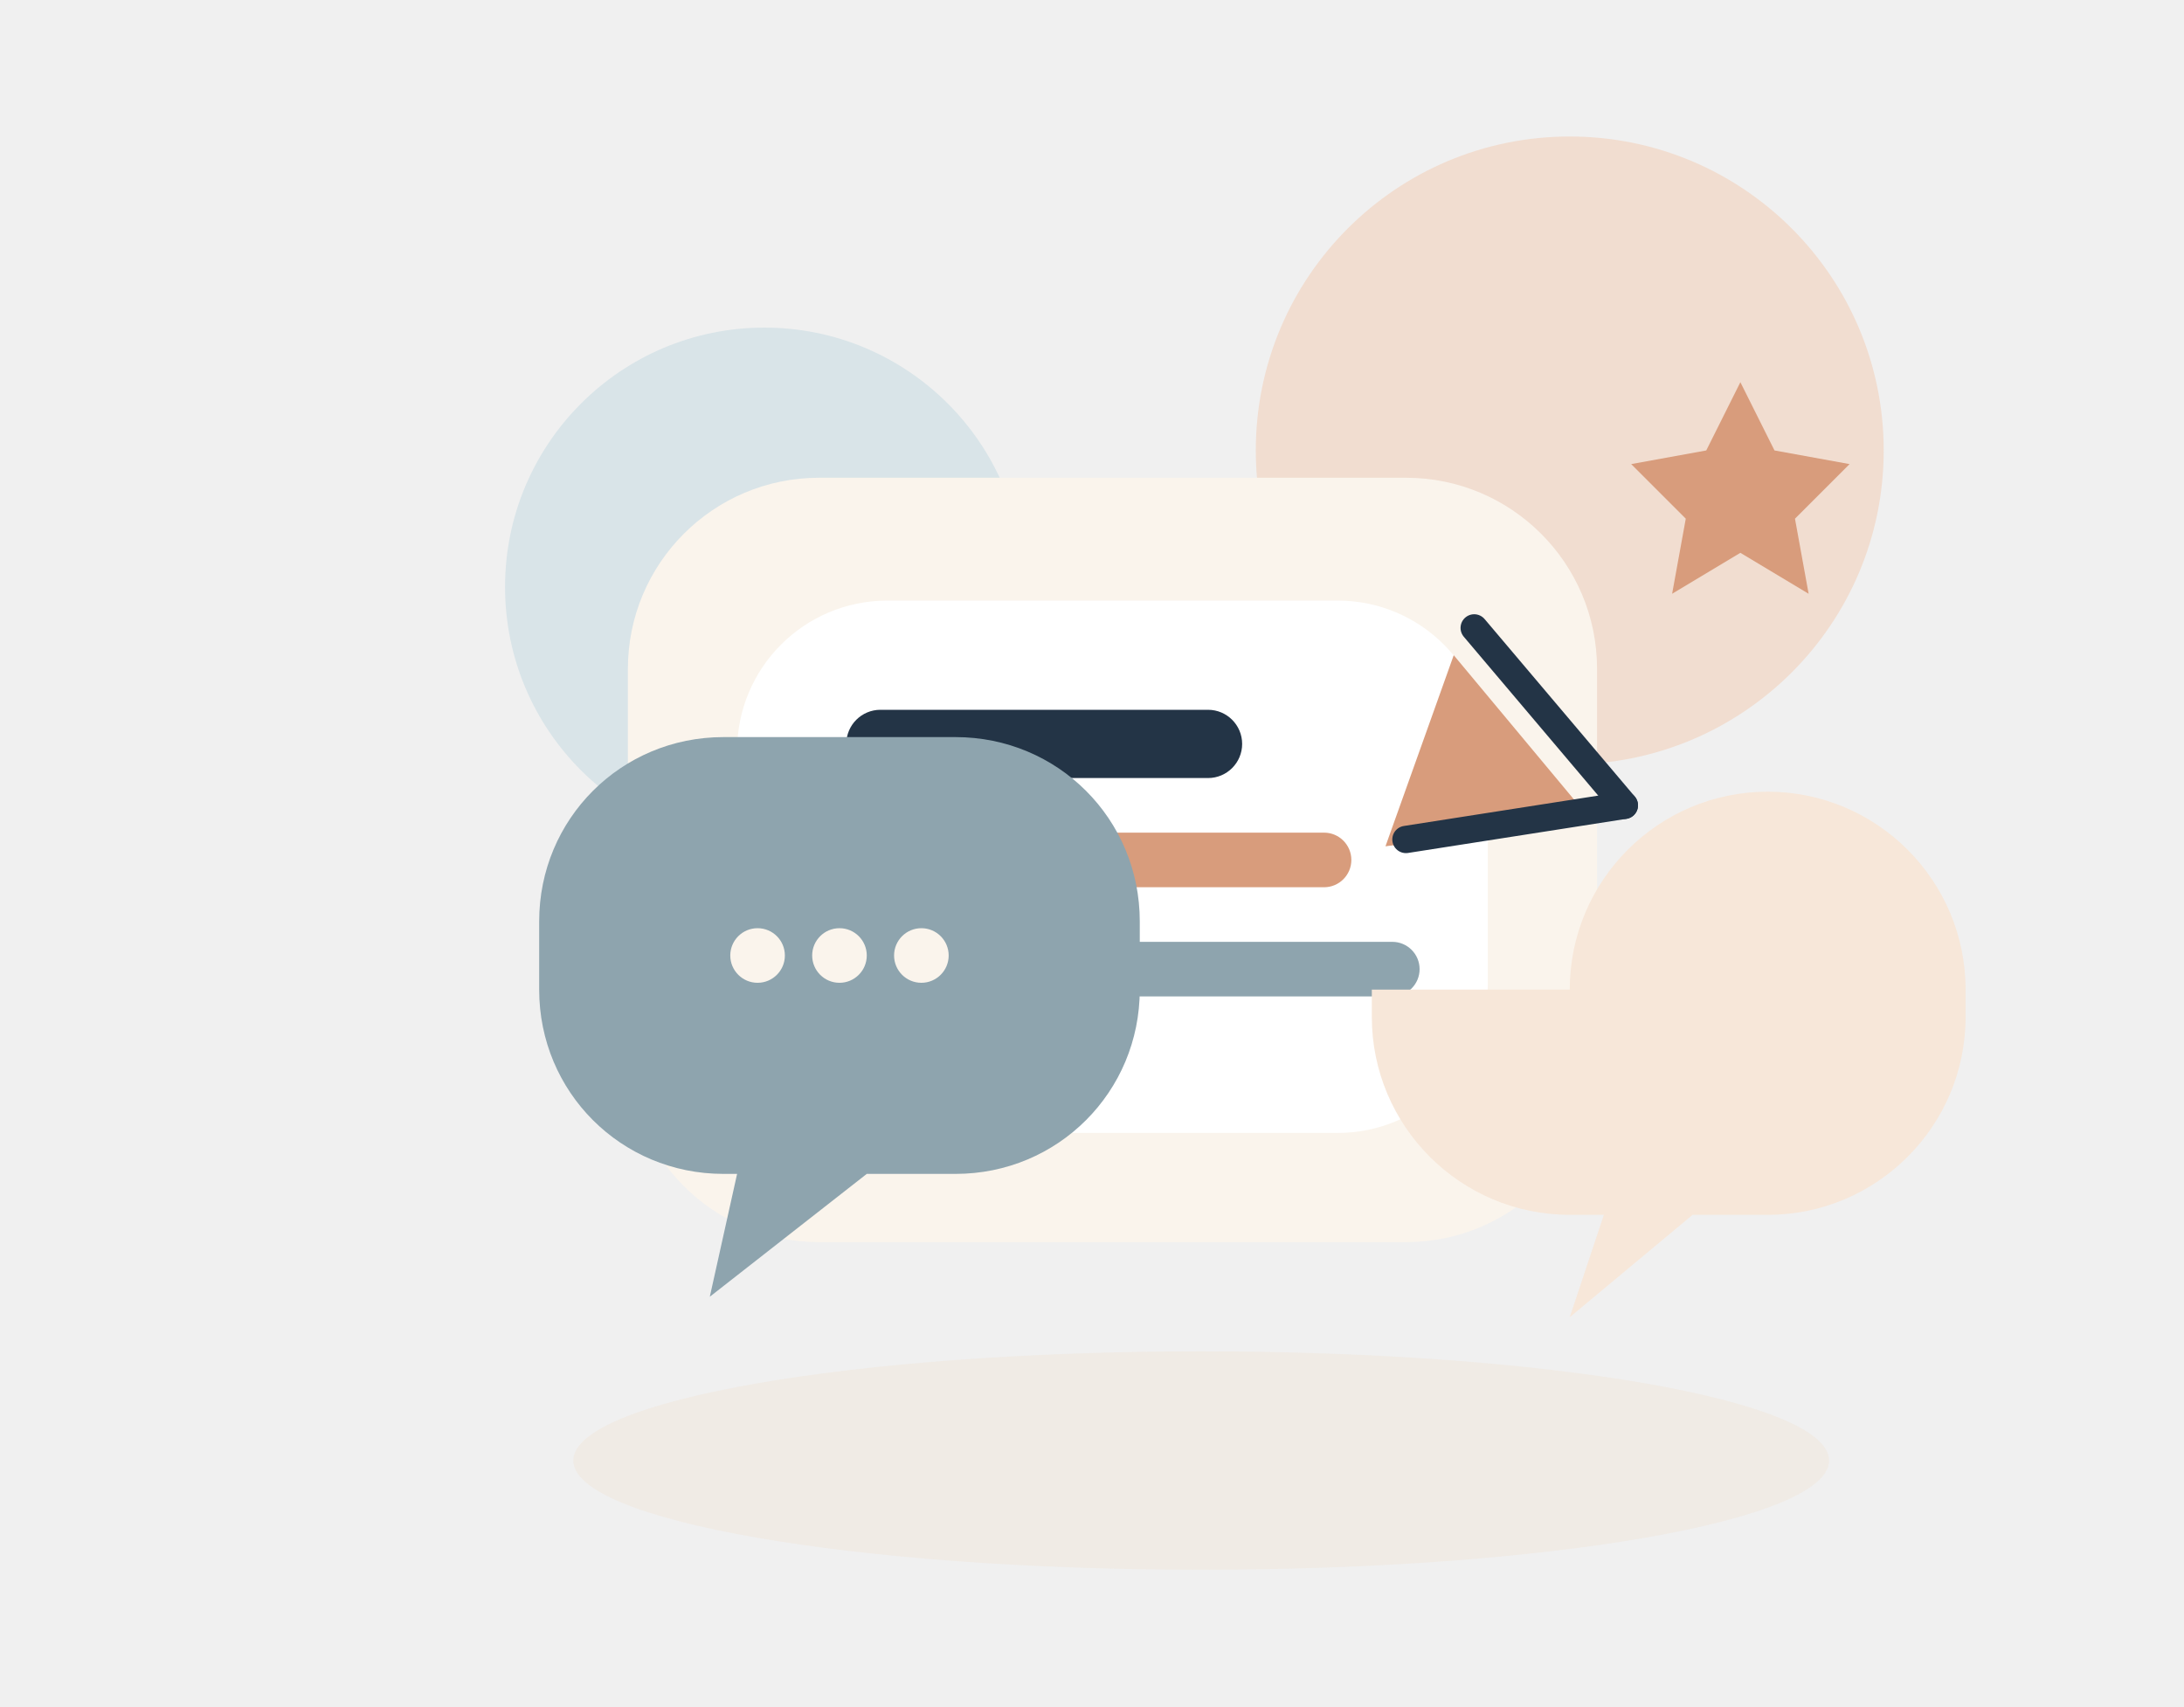
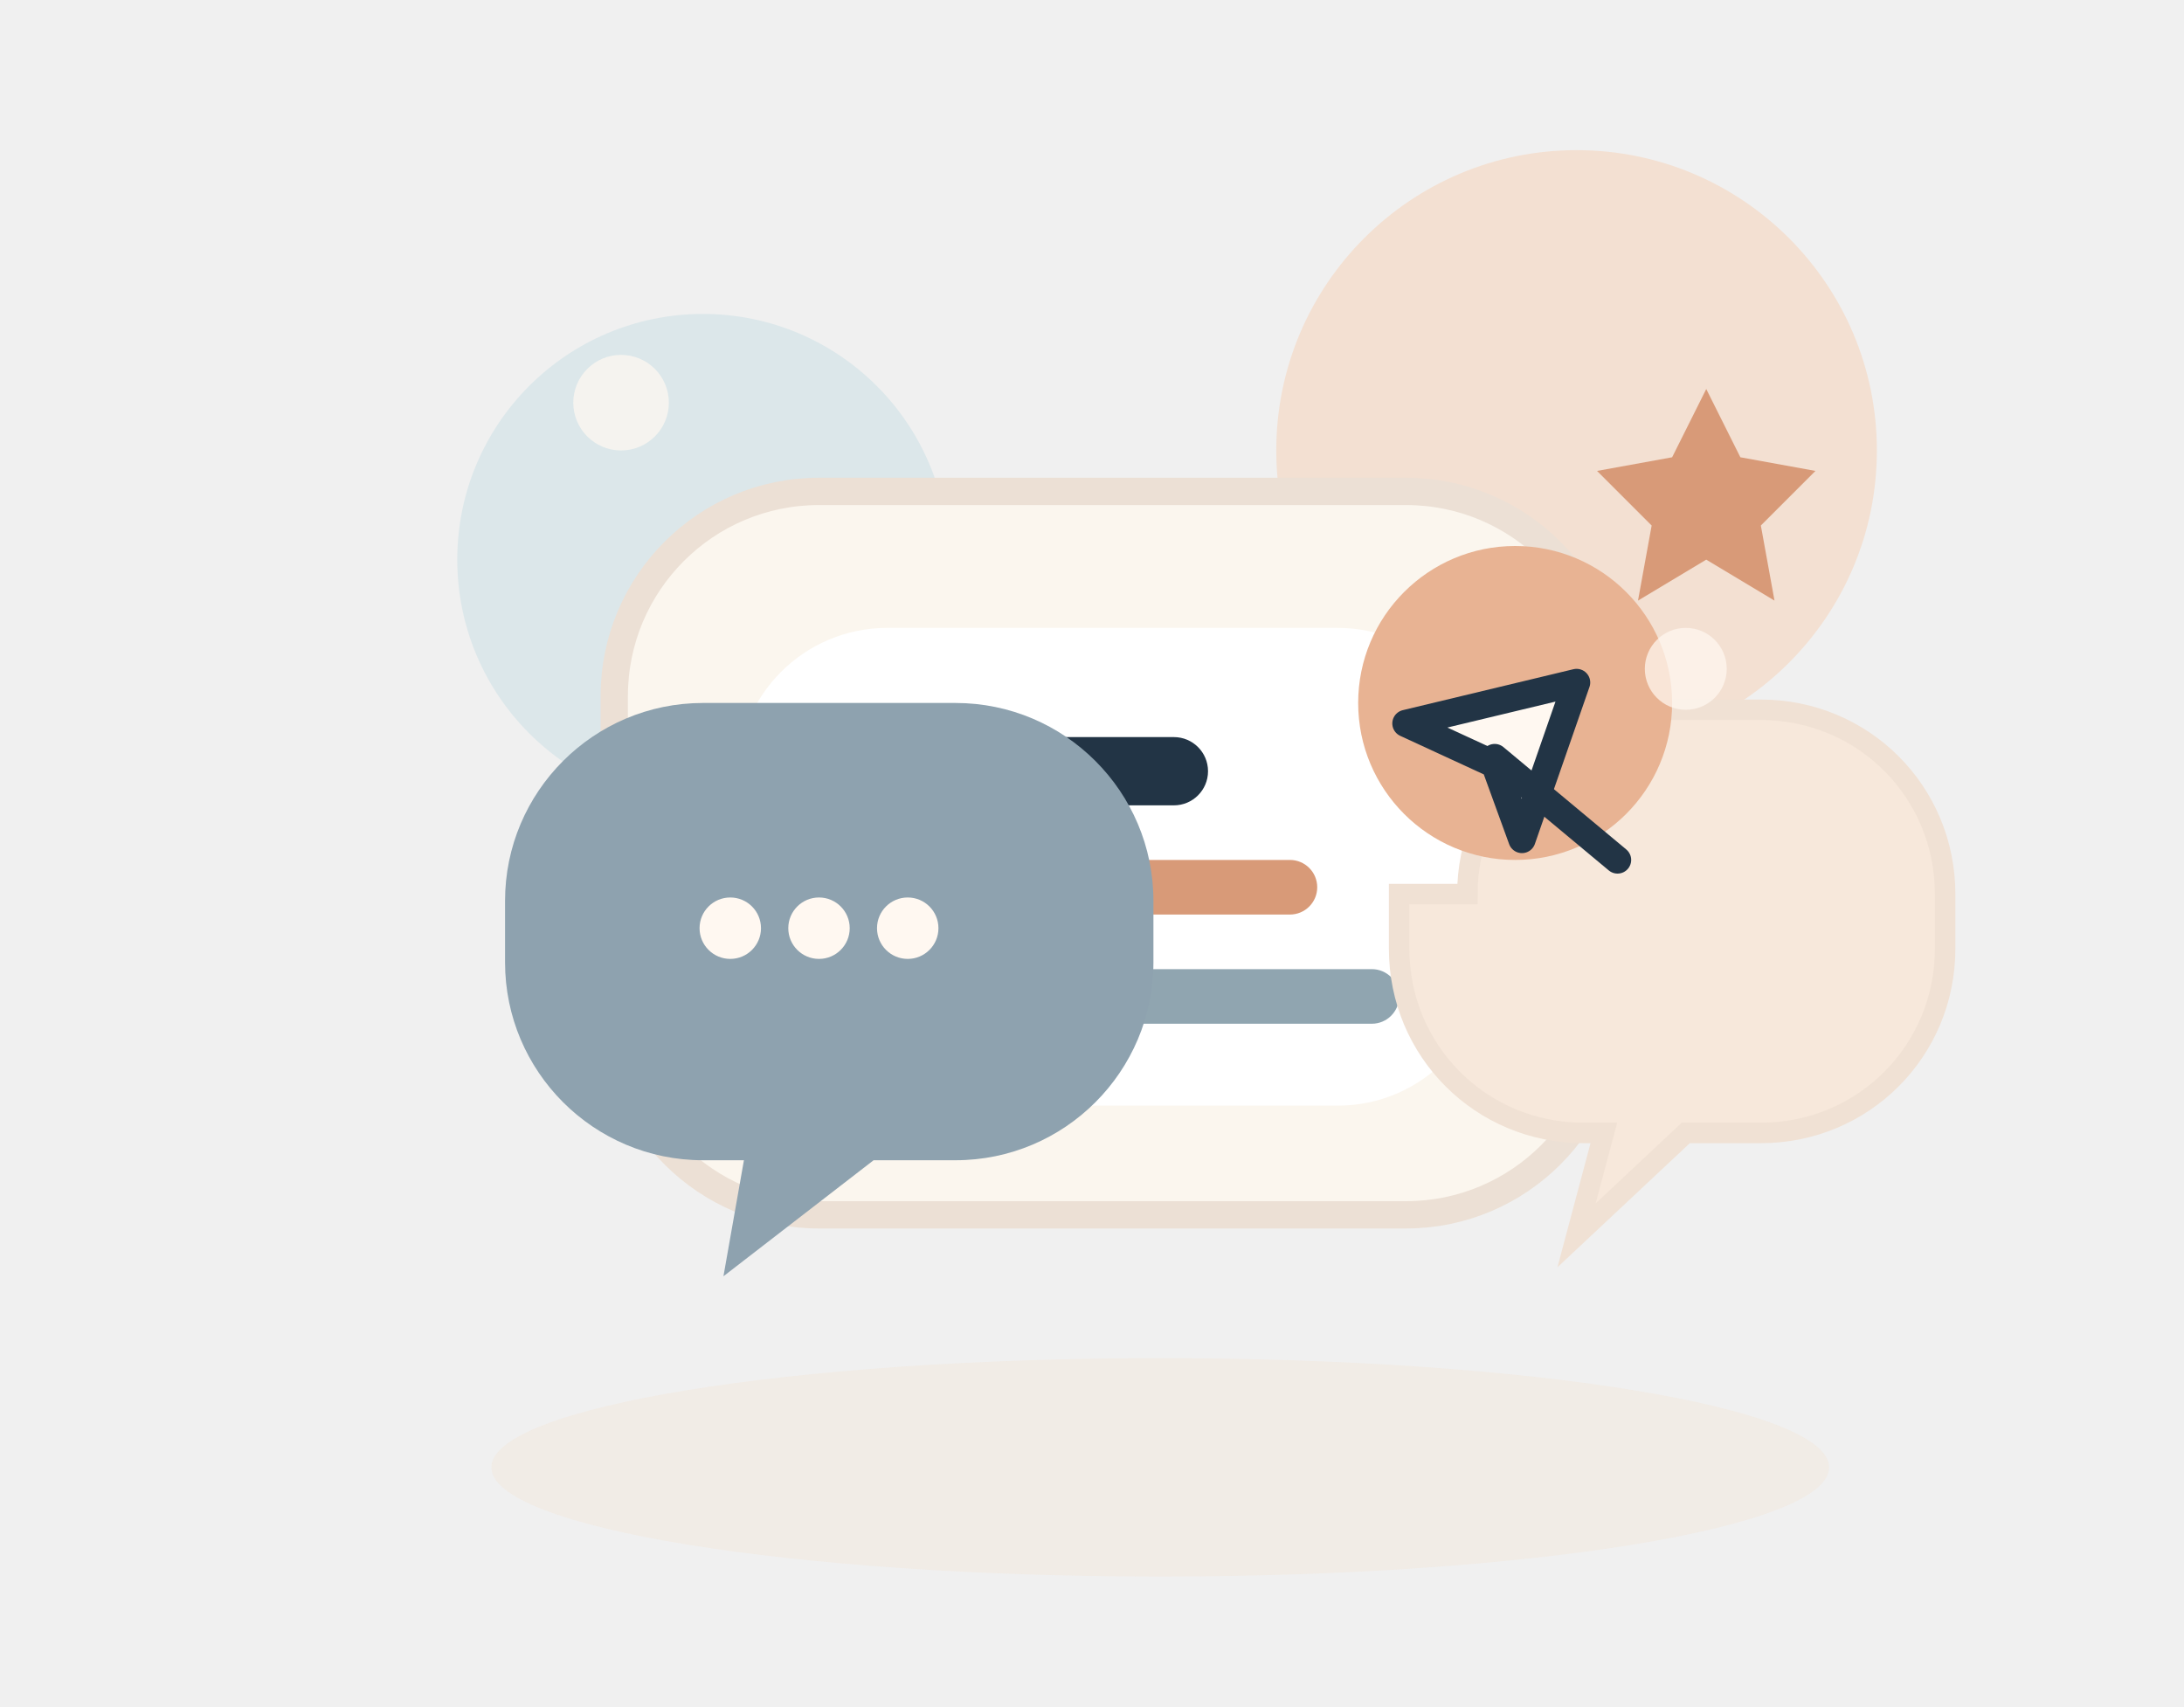
<svg xmlns="http://www.w3.org/2000/svg" viewBox="0 0 320 250" fill="none">
-   <ellipse cx="176" cy="214" rx="92" ry="16" fill="#F0E6DB" opacity=".52" />
-   <circle cx="230" cy="66" r="46" fill="#F1DDD0" />
-   <circle cx="112" cy="86" r="38" fill="#D9E4E8" />
-   <rect x="92" y="70" width="142" height="112" rx="28" fill="#FAF4EC" />
-   <rect x="108" y="88" width="110" height="78" rx="22" fill="#FFFFFF" />
-   <rect x="124" y="104" width="58" height="10" rx="5" fill="#233446" />
-   <rect x="124" y="122" width="74" height="8" rx="4" fill="#D89C7C" />
-   <rect x="124" y="138" width="84" height="8" rx="4" fill="#8EA4AE" />
-   <path d="M79 135c0-15 12-27 27-27h34c15 0 27 12 27 27v10c0 15-12 27-27 27h-13l-23 18 4-18h-2c-15 0-27-12-27-27v-10Z" fill="#8EA4AE" />
-   <circle cx="111" cy="140" r="4" fill="#FAF4EC" />
-   <circle cx="123" cy="140" r="4" fill="#FAF4EC" />
-   <circle cx="135" cy="140" r="4" fill="#FAF4EC" />
-   <path d="M213 96l20 24-30 4 10-28Z" fill="#D89C7C" />
-   <path d="M216 92l22 26" stroke="#233446" stroke-linecap="round" stroke-width="4" />
-   <path d="M238 118l-32 5" stroke="#233446" stroke-linecap="round" stroke-width="4" />
-   <path d="M230 145c0-16 13-29 29-29 16 0 29 13 29 29v4c0 16-13 29-29 29h-11l-18 15 5-15h-5c-16 0-29-13-29-29v-4Z" fill="#F7E7D9" />
-   <path d="M255 56l5 10 11 2-8 8 2 11-10-6-10 6 2-11-8-8 11-2 5-10Z" fill="#D89C7C" />
+   <ellipse cx="170" cy="215" rx="98" ry="16" fill="#F2E7DB" opacity=".5" />
+   <circle cx="103" cy="82" r="36" fill="#DCE7EA" />
+   <circle cx="231" cy="66" r="44" fill="#F3E0D2" />
+   <rect x="90" y="72" width="146" height="106" rx="30" fill="#FBF6EE" />
+   <rect x="90" y="72" width="146" height="106" rx="30" stroke="#ECE0D5" stroke-width="4" />
+   <rect x="108" y="92" width="110" height="70" rx="22" fill="#FFFFFF" />
+   <rect x="123" y="108" width="54" height="10" rx="5" fill="#223445" />
+   <rect x="123" y="126" width="70" height="8" rx="4" fill="#D89A78" />
+   <rect x="123" y="142" width="82" height="8" rx="4" fill="#90A5B0" />
+   <path d="M74 132c0-16 13-29 29-29h37c16 0 29 13 29 29v9c0 16-13 29-29 29h-12l-22 17 3-17h-6c-16 0-29-13-29-29v-9Z" fill="#8EA2AF" />
+   <circle cx="107" cy="136" r="4.5" fill="#FFF8F1" />
+   <circle cx="120" cy="136" r="4.5" fill="#FFF8F1" />
+   <circle cx="133" cy="136" r="4.5" fill="#FFF8F1" />
+   <path d="M215 131c0-15 12-27 27-27h16c15 0 27 12 27 27v8c0 15-12 27-27 27h-11l-16 15 4-15h-3c-15 0-27-12-27-27v-8Z" fill="#F7E8DB" />
+   <path d="M215 131c0-15 12-27 27-27h16c15 0 27 12 27 27v8c0 15-12 27-27 27h-11l-16 15 4-15h-3c-15 0-27-12-27-27v-8Z" stroke="#F0E1D4" stroke-width="3" />
+   <circle cx="222" cy="103" r="23" fill="#E8B393" />
+   <path d="M206 106l25-6-8 23-4-11-13-6Z" fill="#FFF8F1" />
+   <path d="M206 106l25-6-8 23-4-11-13-6Z" stroke="#223445" stroke-linejoin="round" stroke-width="4" />
+   <path d="M219 111l18 15" stroke="#223445" stroke-linecap="round" stroke-width="4" />
+   <path d="M250 57l5 10 11 2-8 8 2 11-10-6-10 6 2-11-8-8 11-2 5-10Z" fill="#D89A78" />
+   <circle cx="91" cy="59" r="7" fill="#FFF8F1" opacity=".72" />
+   <circle cx="247" cy="98" r="6" fill="#FFF8F1" opacity=".72" />
</svg>
